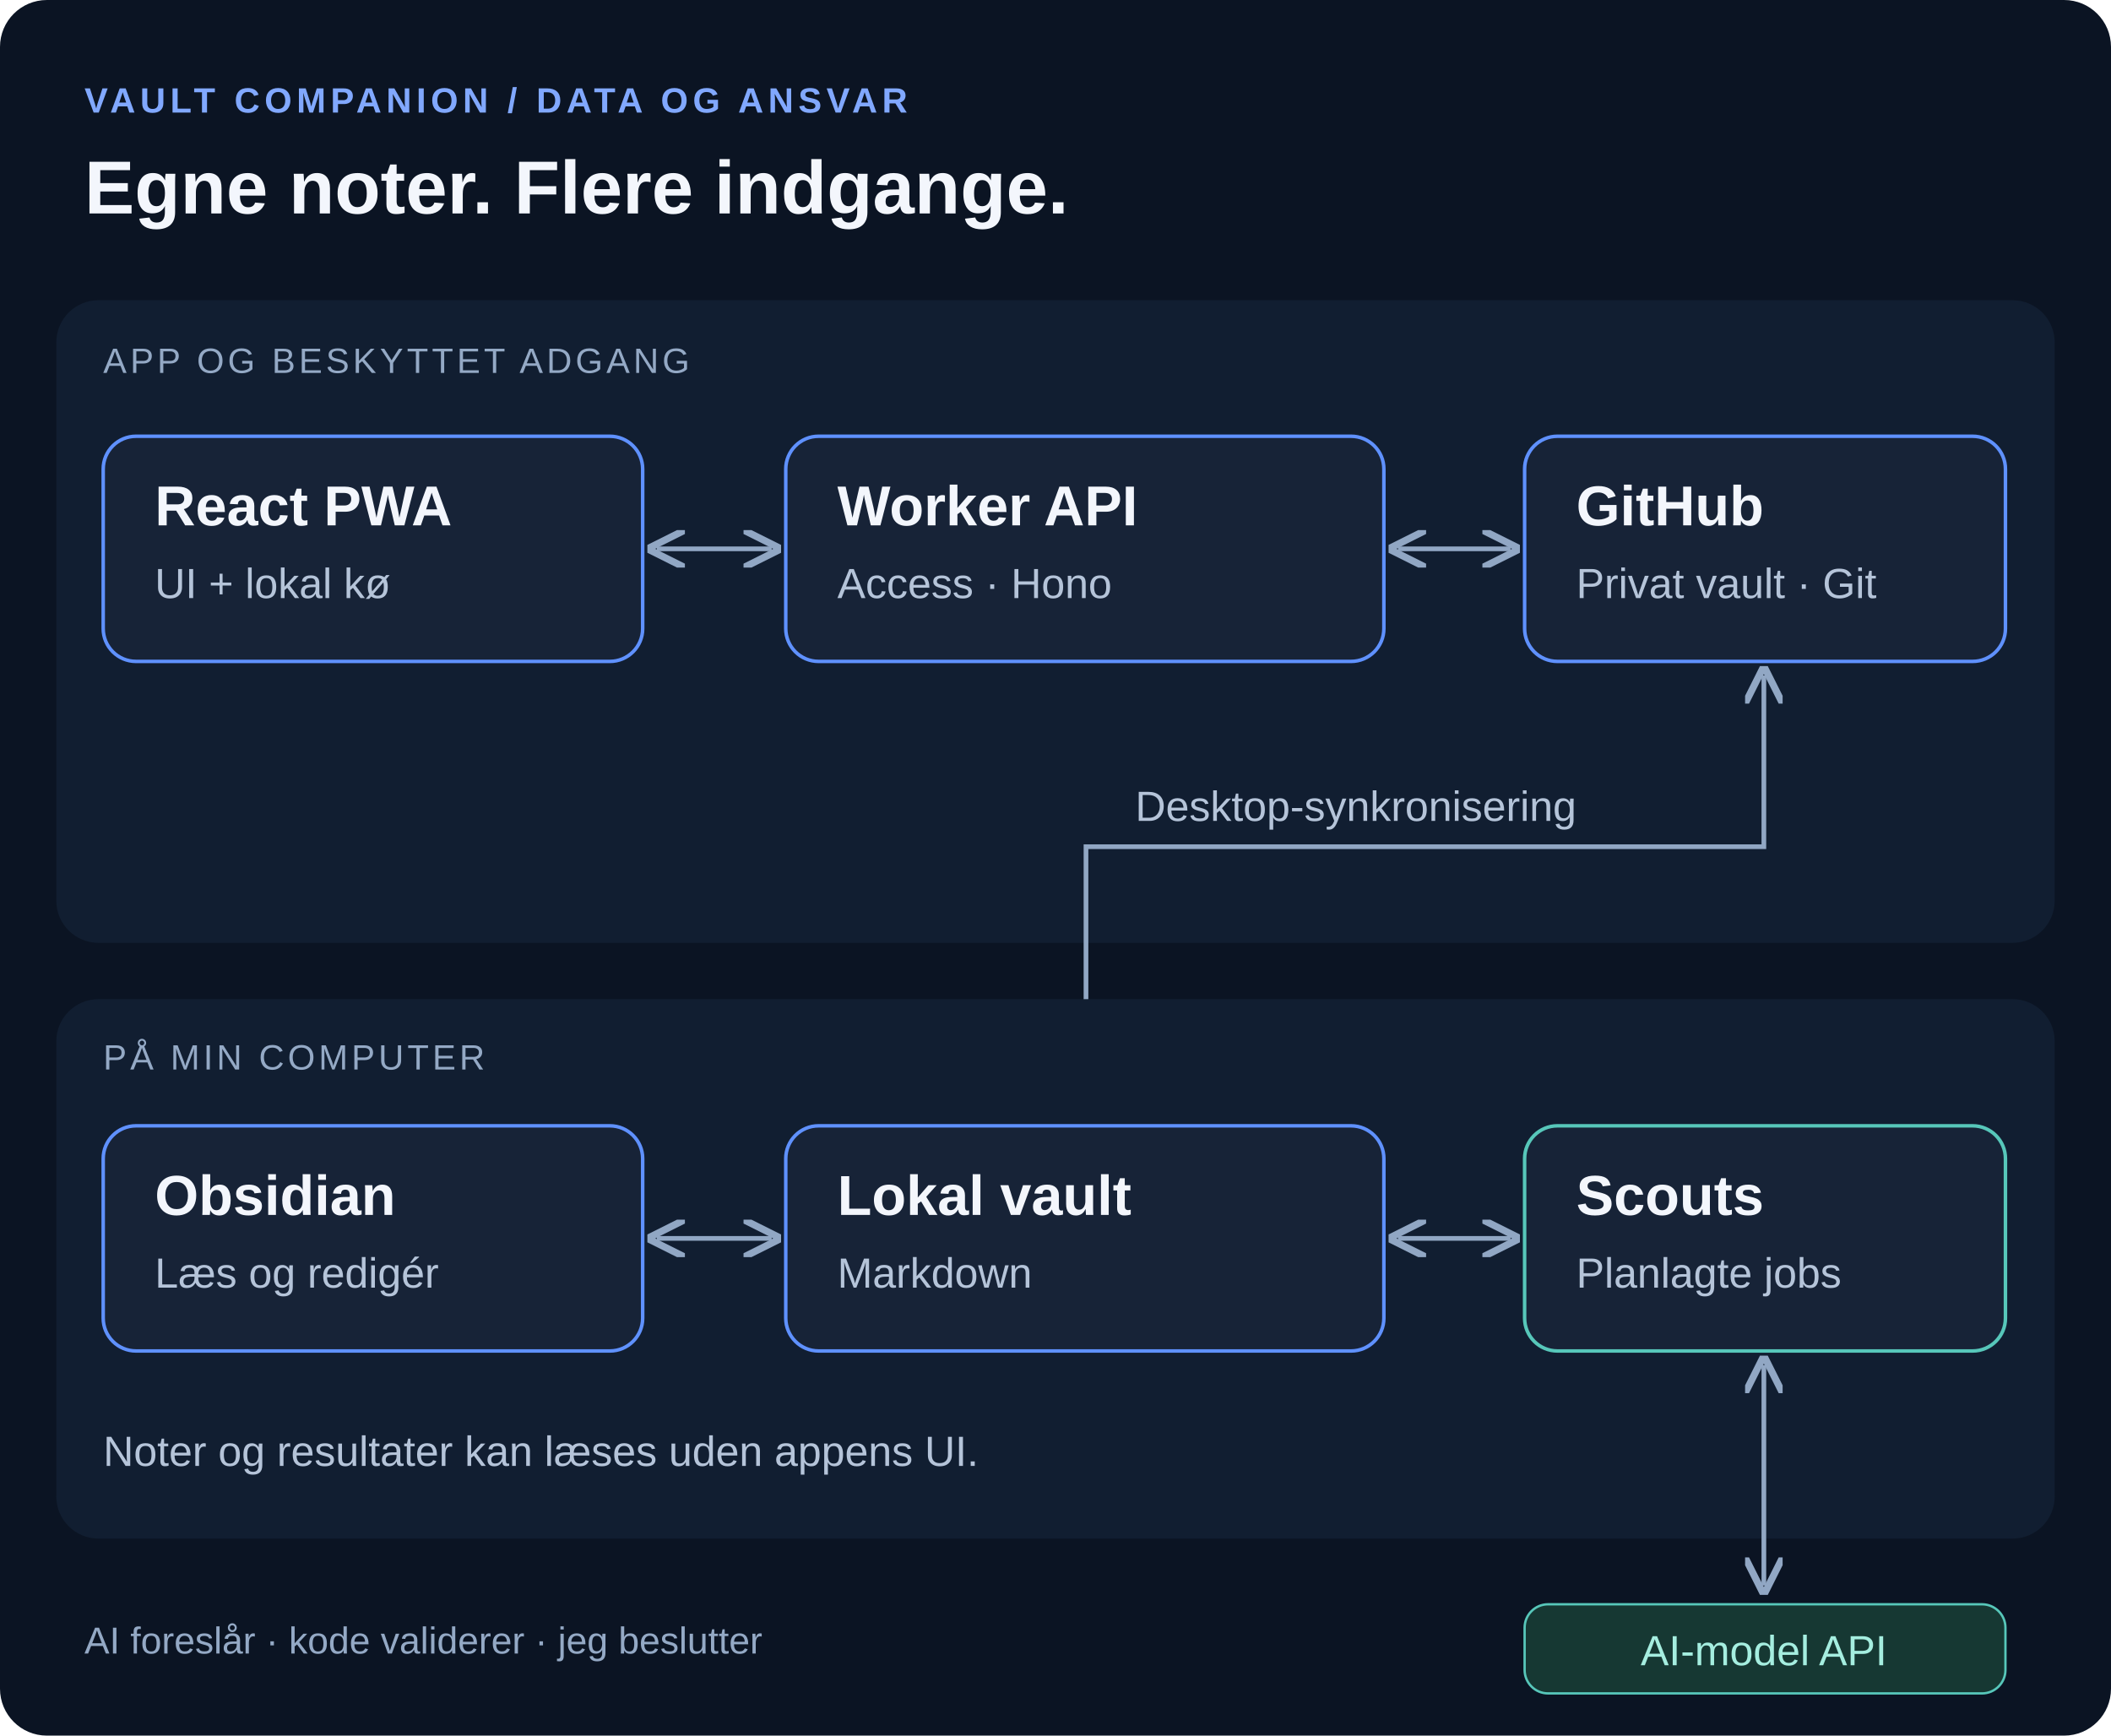
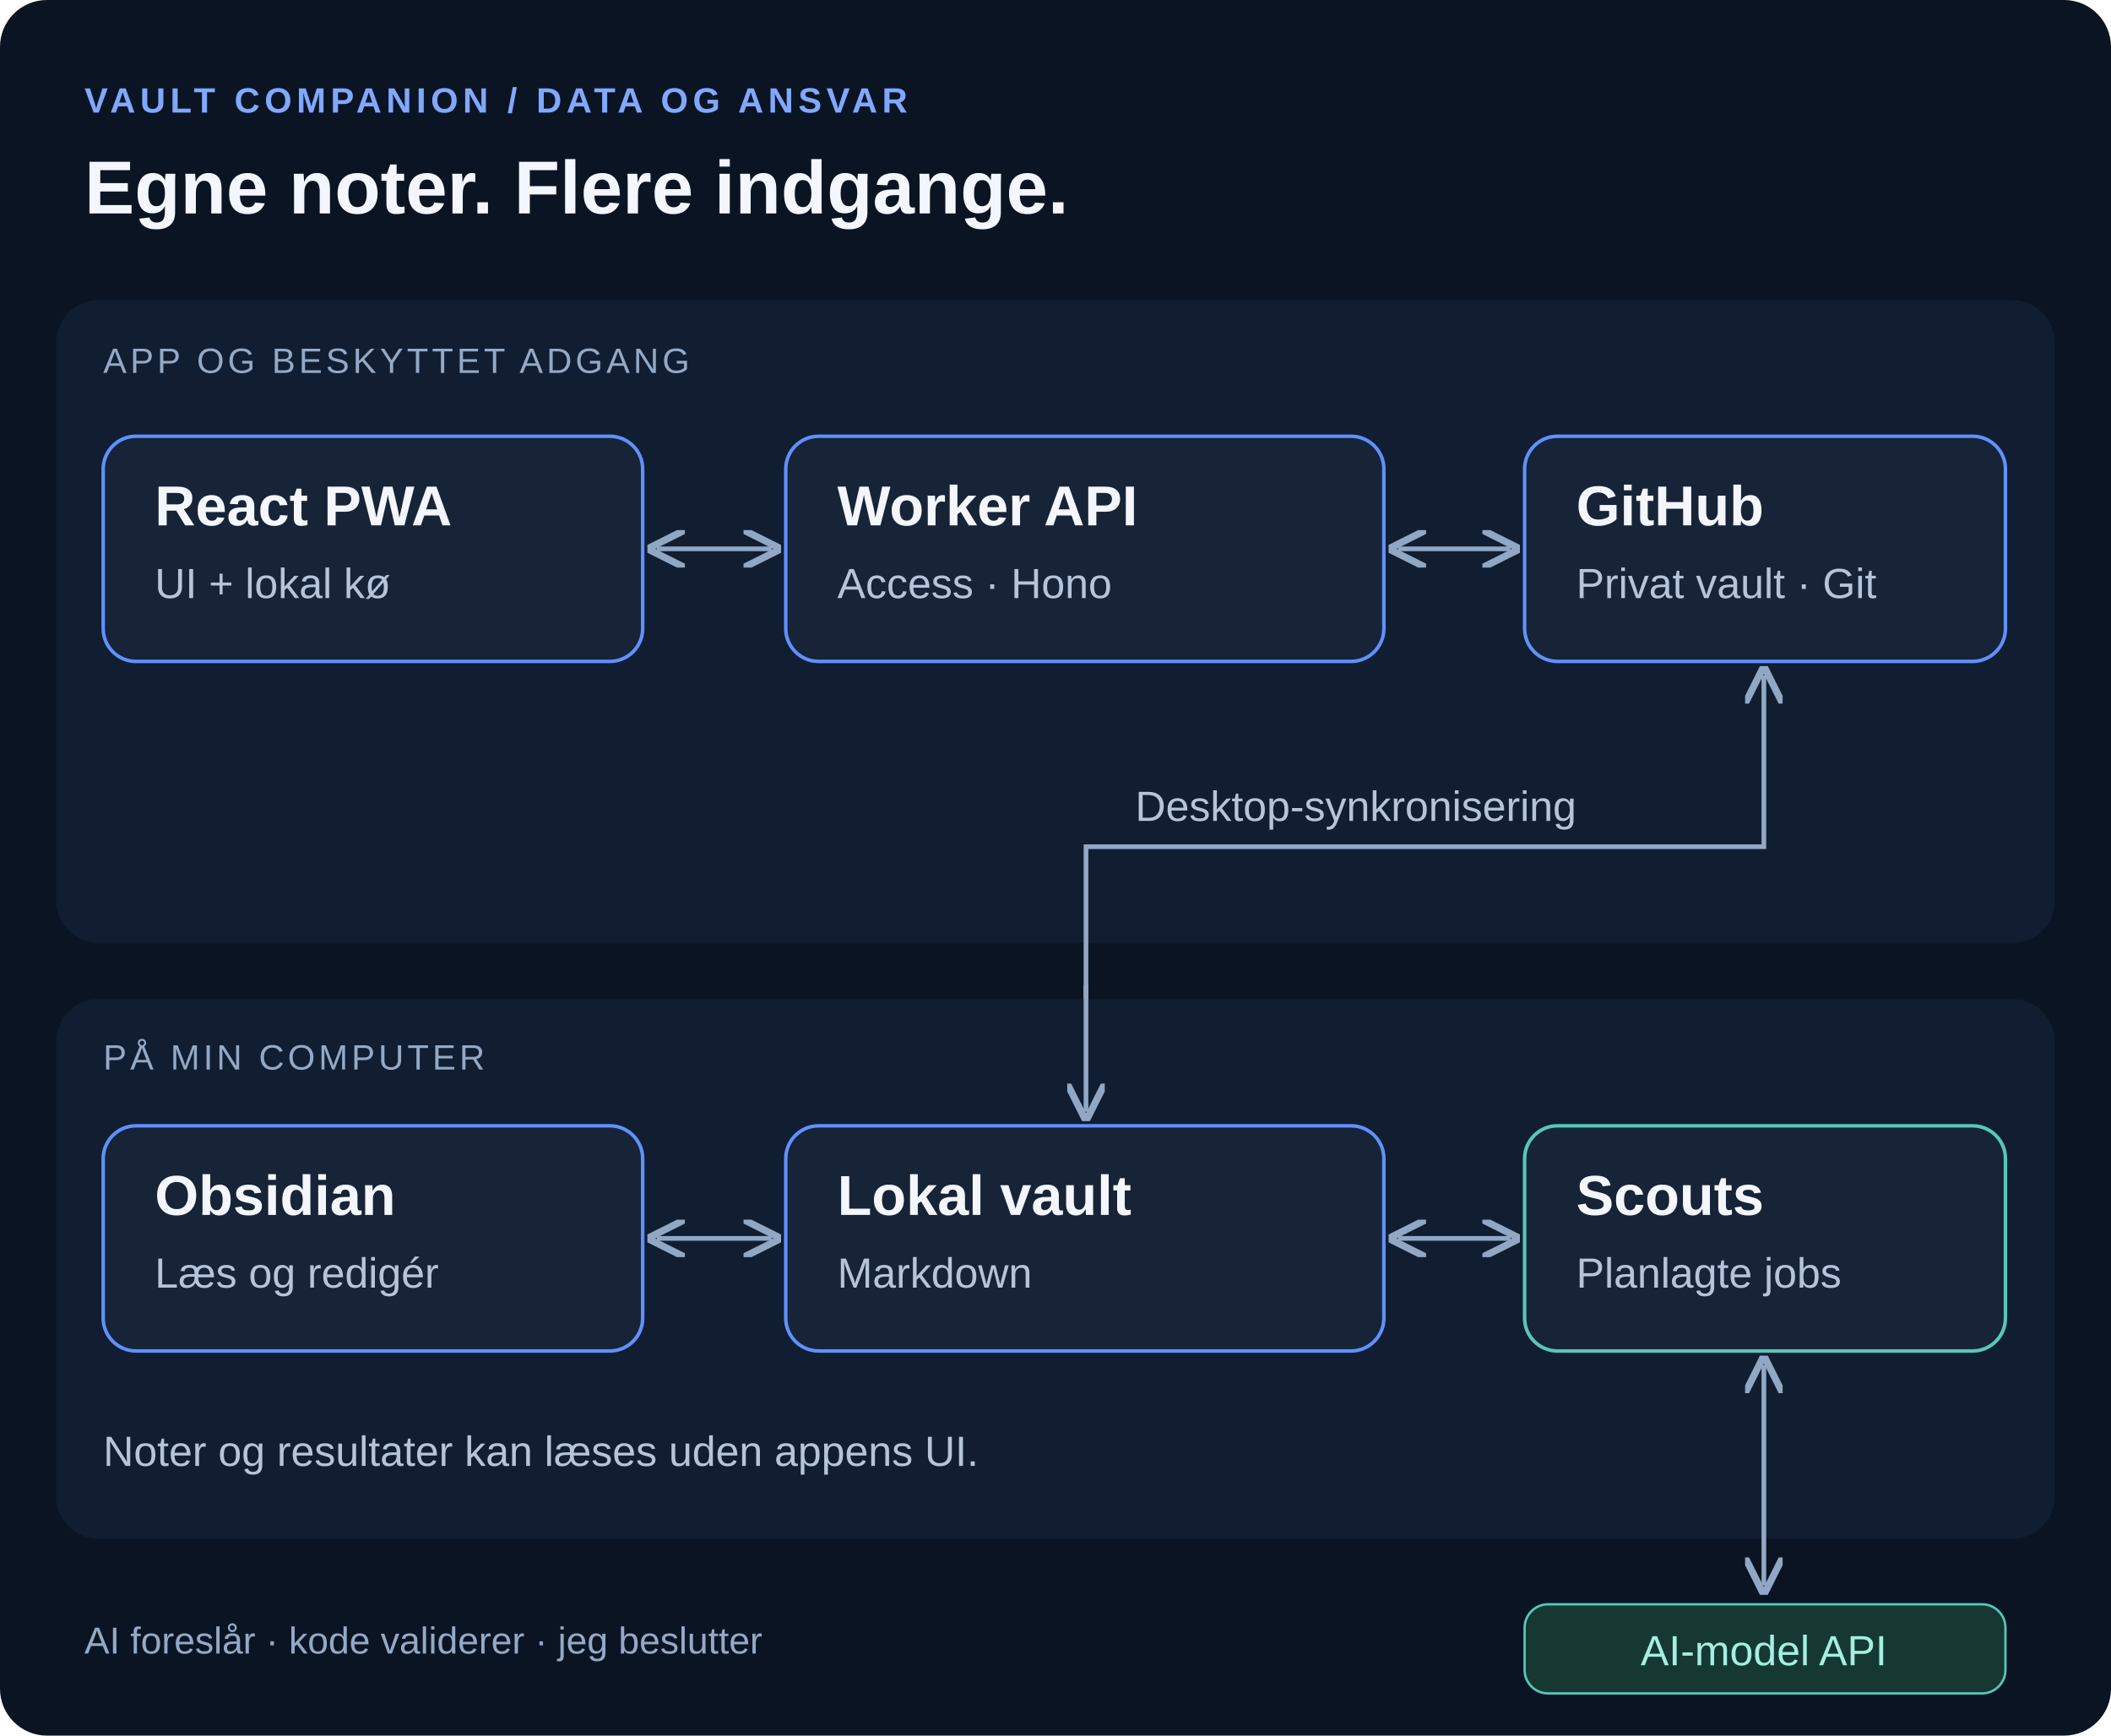
<svg xmlns="http://www.w3.org/2000/svg" viewBox="0 0 900 740" role="img" aria-labelledby="title desc">
  <defs>
    <marker id="arrow" markerWidth="8" markerHeight="8" refX="6" refY="4" orient="auto-start-reverse">
      <path d="M0 0L8 4L0 8" fill="none" stroke="#91a7c4" stroke-width="1.5" />
    </marker>
  </defs>
  <rect width="900" height="740" rx="20" fill="#0b1423" />
  <g font-family="Arial, sans-serif">
    <text x="36" y="48" fill="#81a8ff" font-size="15" font-weight="700" letter-spacing="2">VAULT COMPANION / DATA OG ANSVAR</text>
    <text x="36" y="91" fill="#f3f6fc" font-size="32" font-weight="700">Egne noter. Flere indgange.</text>
    <rect x="24" y="128" width="852" height="274" rx="18" fill="#111e31" />
    <text x="44" y="159" fill="#94a9c5" font-size="15" letter-spacing="1.5">APP OG BESKYTTET ADGANG</text>
    <rect x="44" y="186" width="230" height="96" rx="14" fill="#172337" stroke="#5f91ff" stroke-width="1.5" />
    <text x="66" y="224" fill="#f3f6fc" font-size="24" font-weight="700">React PWA</text>
    <text x="66" y="255" fill="#b5c4d9" font-size="18">UI + lokal kø</text>
    <rect x="335" y="186" width="255" height="96" rx="14" fill="#172337" stroke="#5f91ff" stroke-width="1.5" />
    <text x="357" y="224" fill="#f3f6fc" font-size="24" font-weight="700">Worker API</text>
    <text x="357" y="255" fill="#b5c4d9" font-size="18">Access · Hono</text>
    <rect x="650" y="186" width="205" height="96" rx="14" fill="#172337" stroke="#5f91ff" stroke-width="1.5" />
    <text x="672" y="224" fill="#f3f6fc" font-size="24" font-weight="700">GitHub</text>
    <text x="672" y="255" fill="#b5c4d9" font-size="18">Privat vault · Git</text>
    <g fill="none" stroke="#91a7c4" stroke-width="2" marker-start="url(#arrow)" marker-end="url(#arrow)">
      <path d="M280 234H329" />
      <path d="M596 234H644" />
      <path d="M752 288V361H463V464" />
    </g>
    <text x="484" y="350" fill="#b5c4d9" font-size="18">Desktop-synkronisering</text>
    <rect x="24" y="426" width="852" height="230" rx="18" fill="#111e31" />
+     <path d="M463 420V474" fill="none" stroke="#91a7c4" stroke-width="2" marker-end="url(#arrow)" />
    <text x="44" y="456" fill="#94a9c5" font-size="15" letter-spacing="1.5">PÅ MIN COMPUTER</text>
    <rect x="44" y="480" width="230" height="96" rx="14" fill="#172337" stroke="#5f91ff" stroke-width="1.5" />
    <text x="66" y="518" fill="#f3f6fc" font-size="24" font-weight="700">Obsidian</text>
    <text x="66" y="549" fill="#b5c4d9" font-size="18">Læs og redigér</text>
    <rect x="335" y="480" width="255" height="96" rx="14" fill="#172337" stroke="#5f91ff" stroke-width="1.5" />
    <text x="357" y="518" fill="#f3f6fc" font-size="24" font-weight="700">Lokal vault</text>
    <text x="357" y="549" fill="#b5c4d9" font-size="18">Markdown</text>
    <rect x="650" y="480" width="205" height="96" rx="14" fill="#172337" stroke="#57c7ba" stroke-width="1.5" />
    <text x="672" y="518" fill="#f3f6fc" font-size="24" font-weight="700">Scouts</text>
    <text x="672" y="549" fill="#b5c4d9" font-size="18">Planlagte jobs</text>
    <g fill="none" stroke="#91a7c4" stroke-width="2" marker-start="url(#arrow)" marker-end="url(#arrow)">
      <path d="M280 528H329" />
      <path d="M596 528H644" />
      <path d="M752 582V676" />
    </g>
    <text x="44" y="625" fill="#b5c4d9" font-size="18">Noter og resultater kan læses uden appens UI.</text>
    <rect x="650" y="684" width="205" height="38" rx="10" fill="#163833" stroke="#57c7ba" />
    <text x="752" y="710" text-anchor="middle" fill="#a5eee0" font-size="18">AI-model API</text>
    <text x="36" y="705" fill="#94a9c5" font-size="16">AI foreslår · kode validerer · jeg beslutter</text>
  </g>
</svg>
